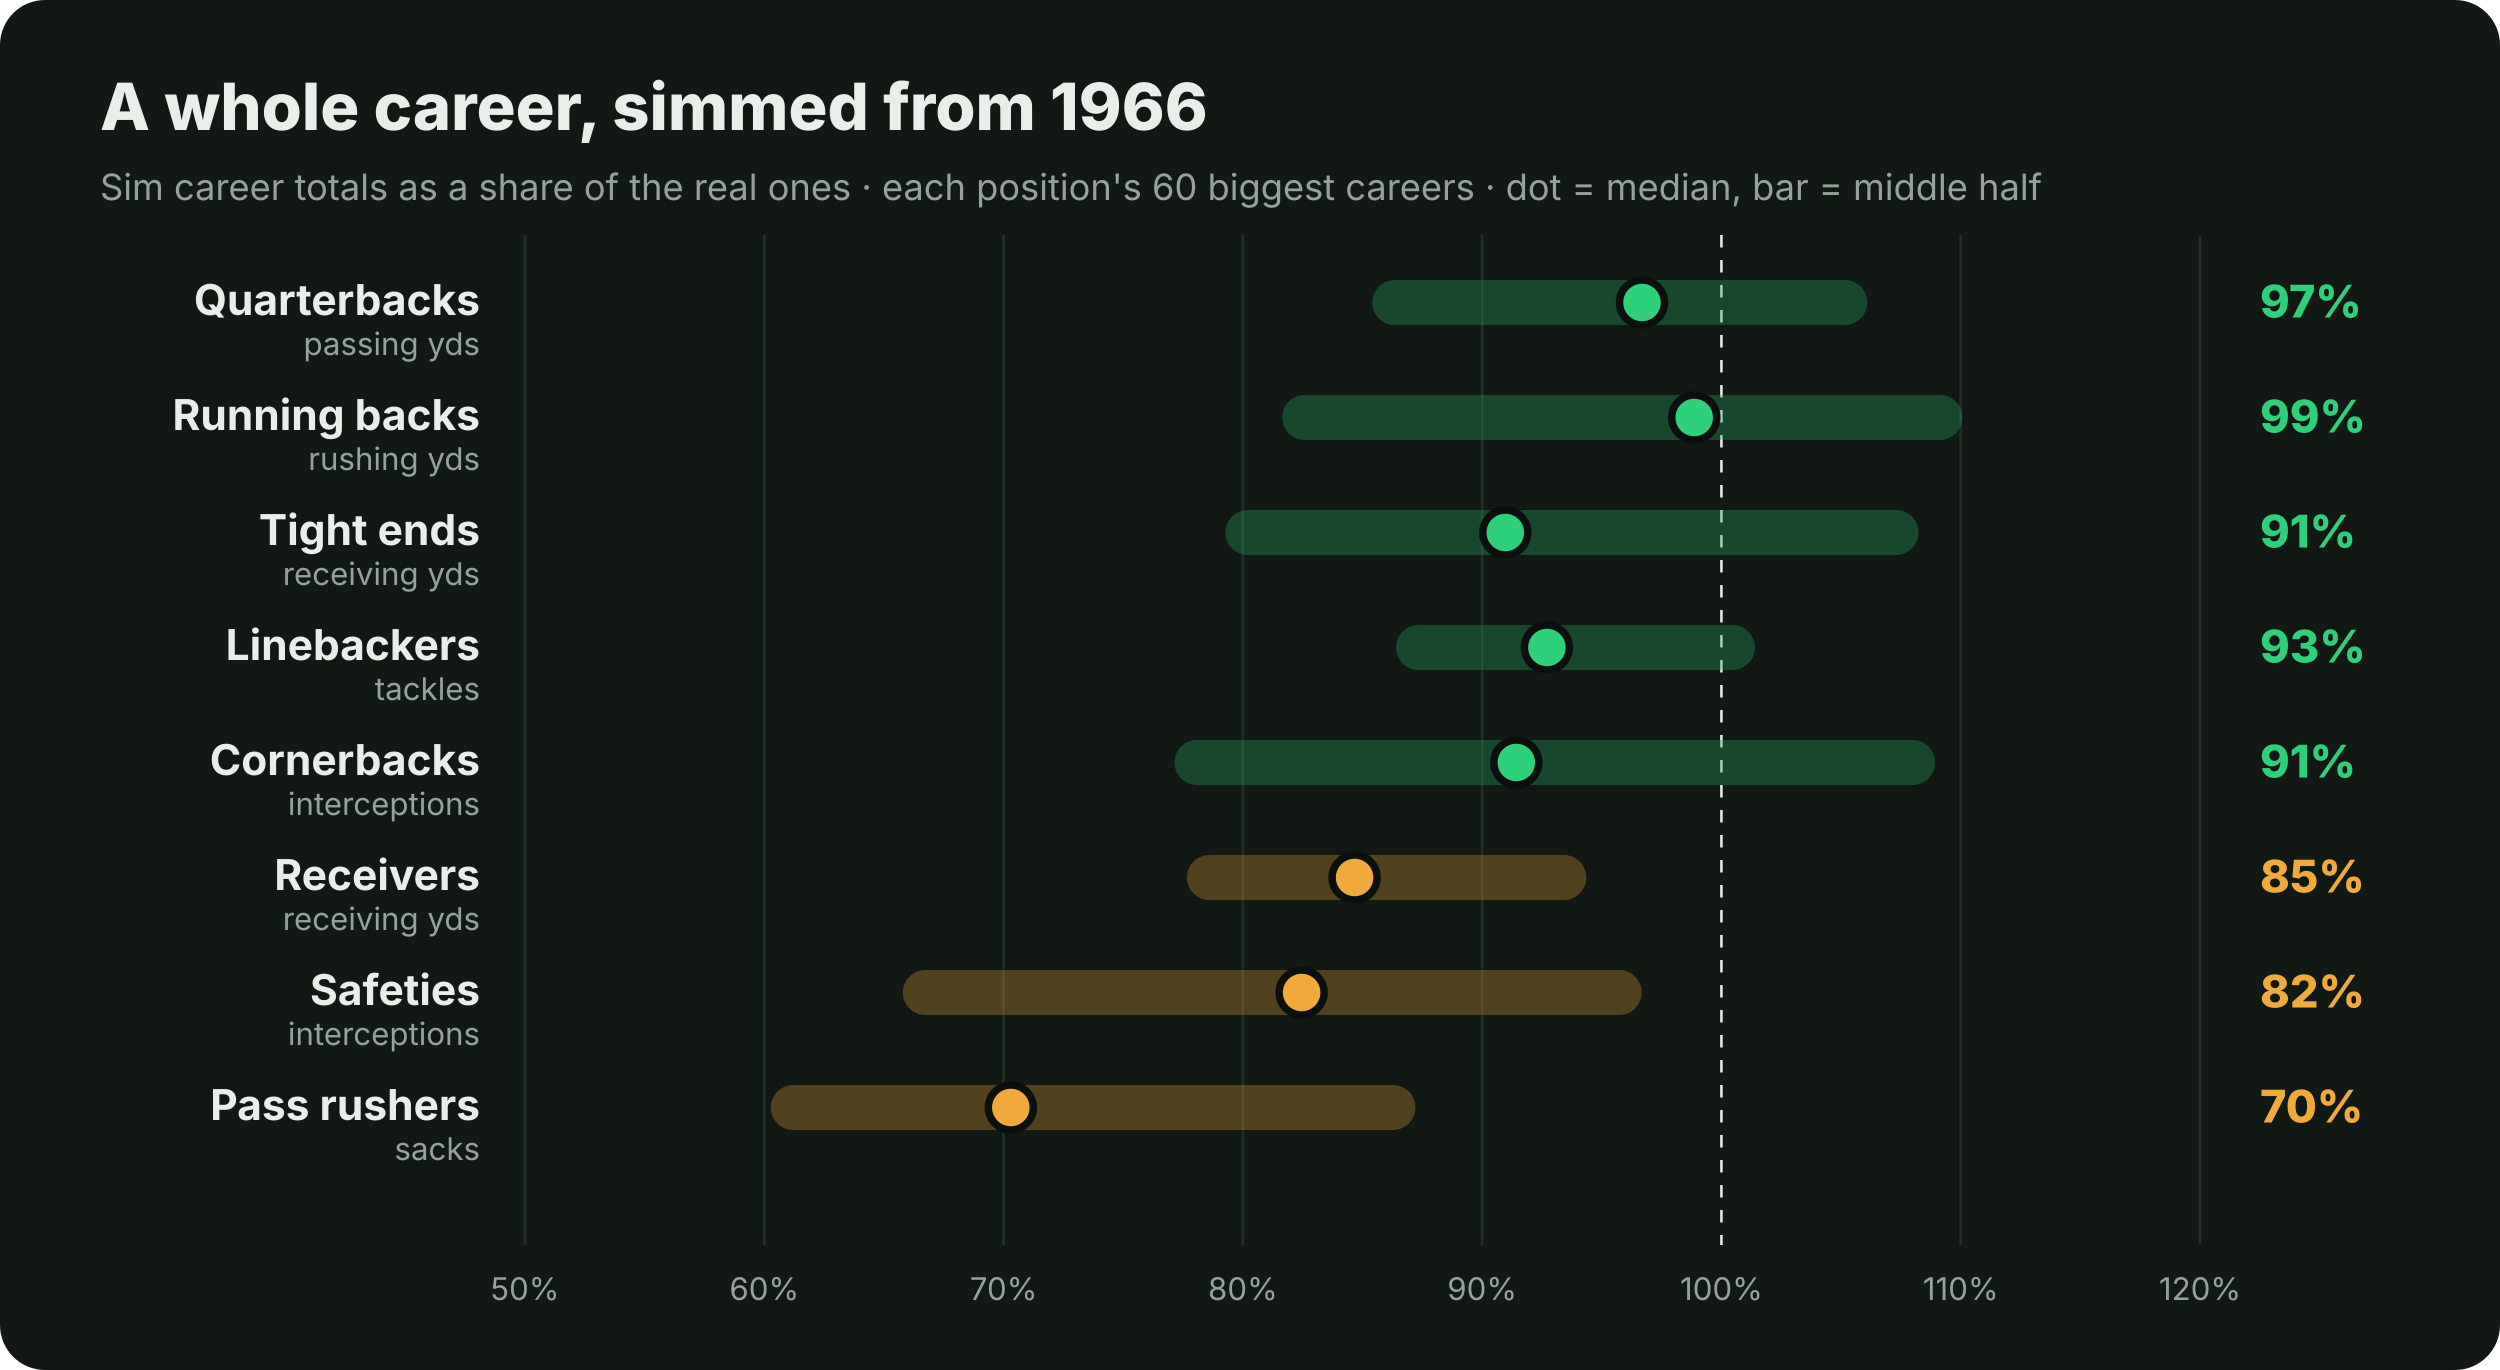
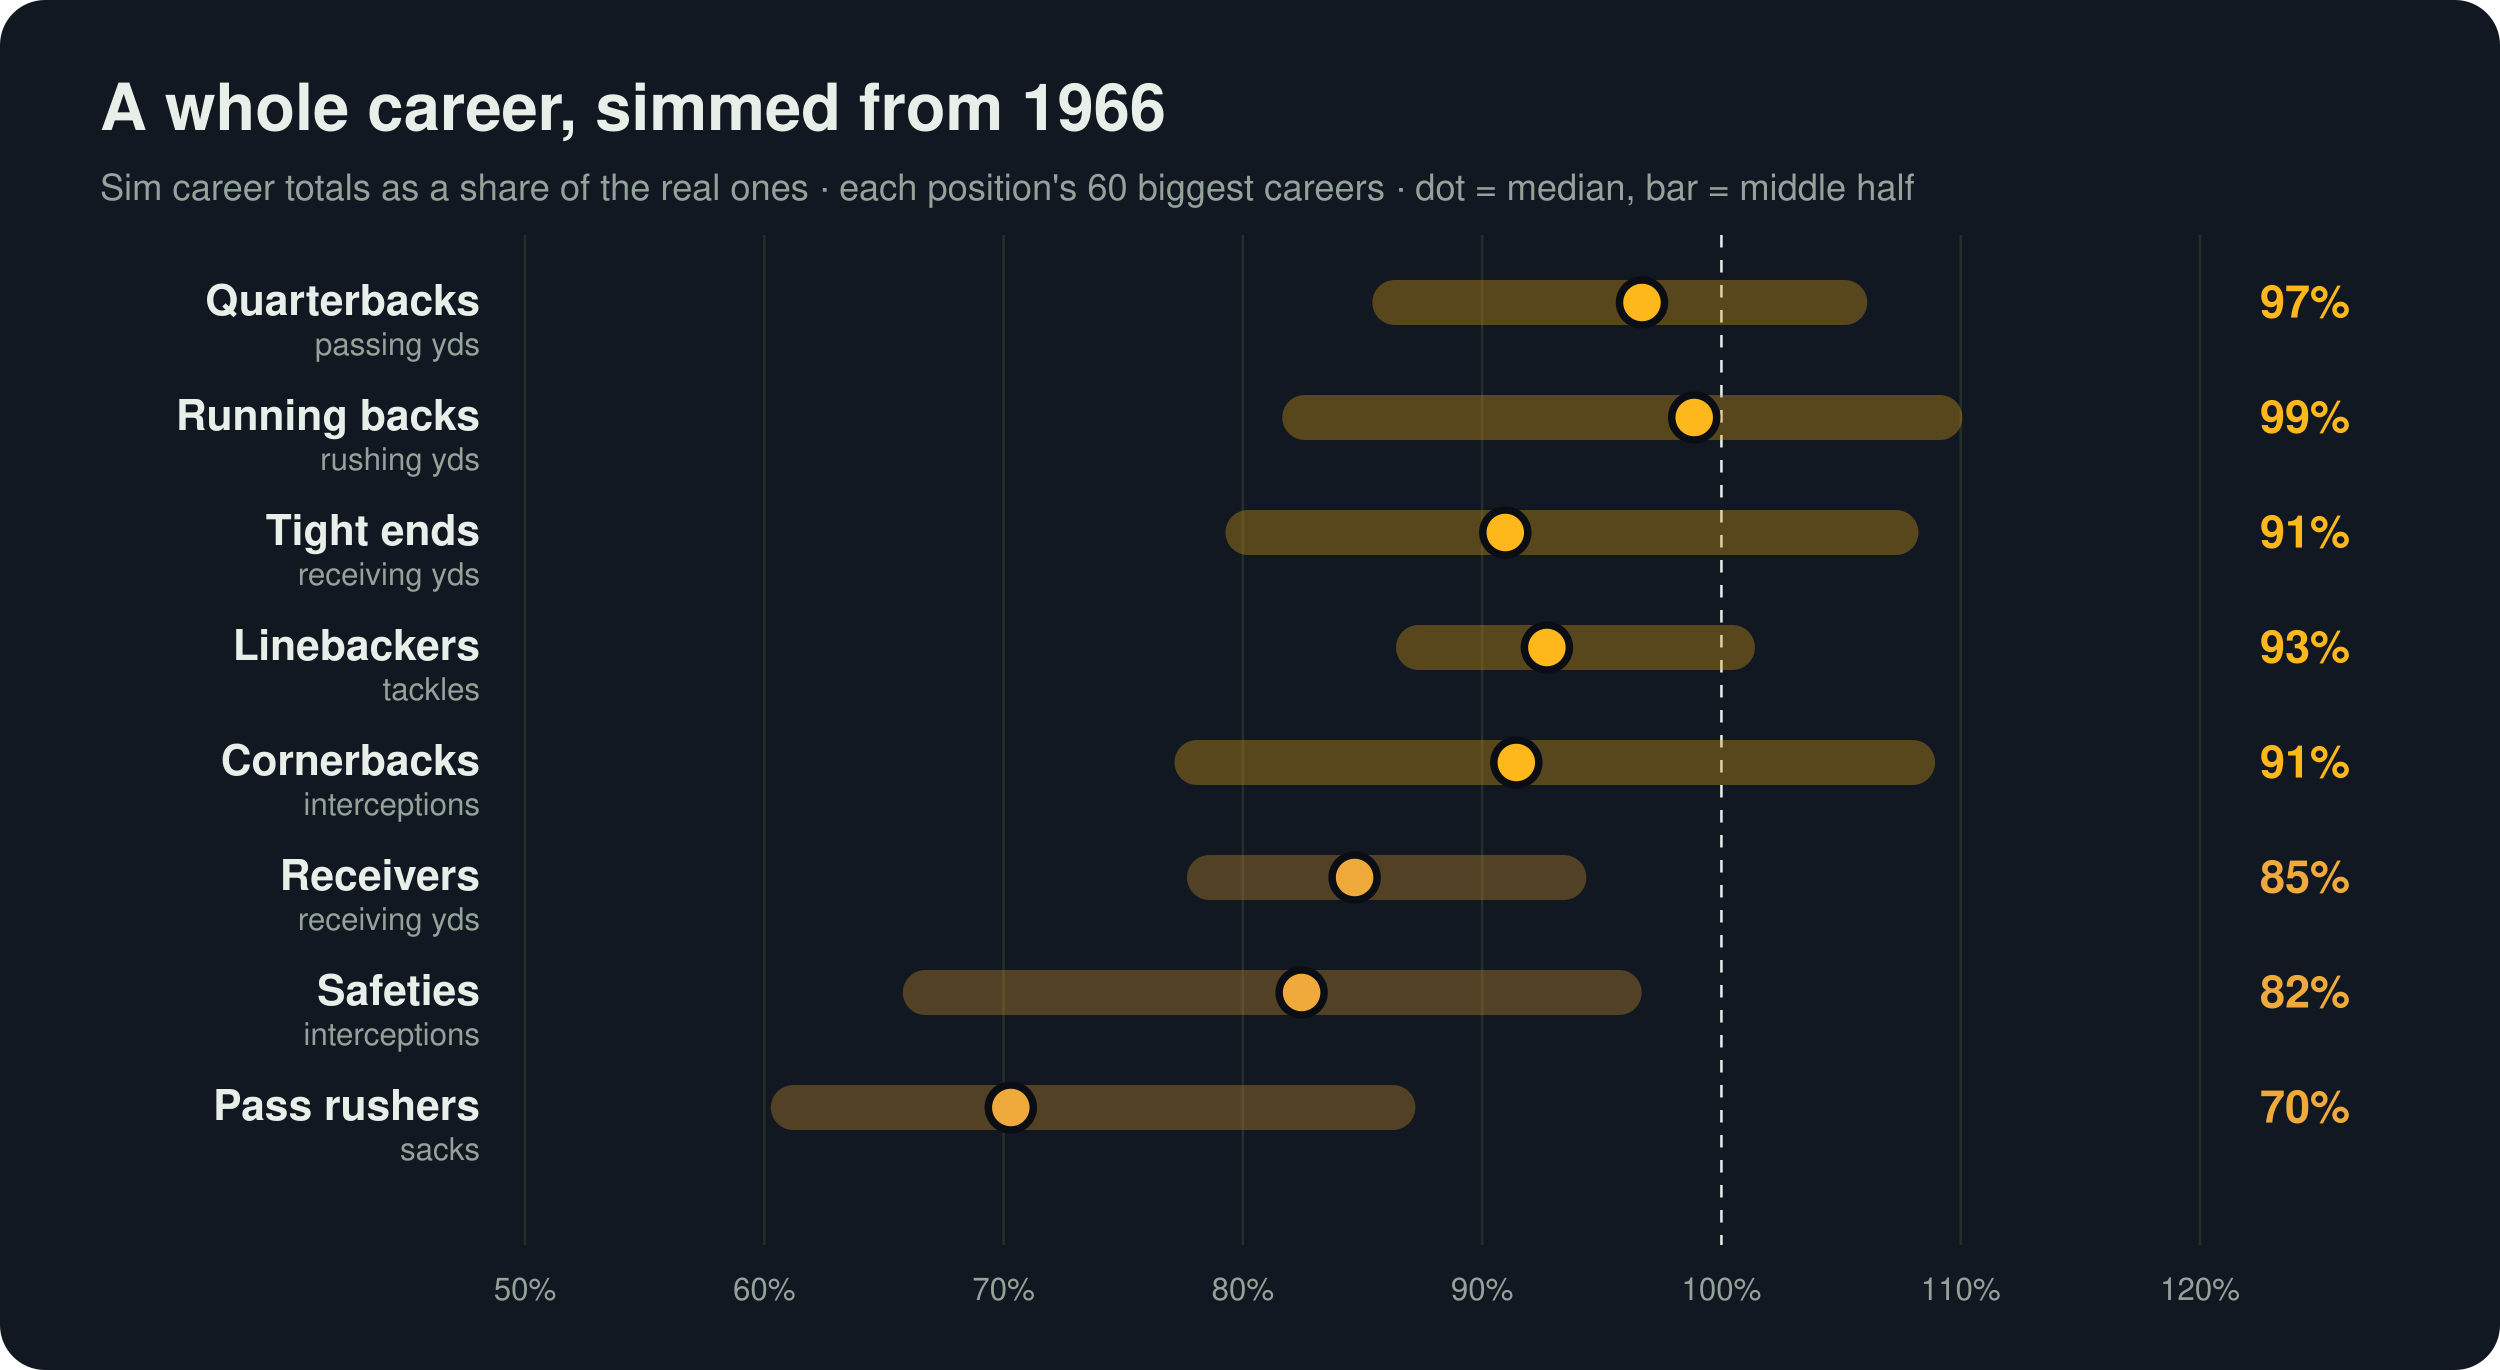
- <svg xmlns="http://www.w3.org/2000/svg" viewBox="0 0 1000 548" width="1000" height="548" font-family="'Segoe UI',Inter,Helvetica,Arial,sans-serif">
+ <svg xmlns="http://www.w3.org/2000/svg" viewBox="0 0 1000 548" width="1000" height="548" font-family="Barlow,'Segoe UI',Helvetica,Arial,sans-serif">
  <style>.lab{fill:#e8efe9;font-size:17px;font-weight:700}.sub{fill:#93a39a;font-size:12.5px}.ax{fill:#93a39a;font-size:12.5px}.val{font-size:18px;font-weight:800}.t{fill:#e8efe9;font-size:26px;font-weight:800}.st{fill:#93a39a;font-size:14.5px}</style>
-   <rect width="1000" height="548" rx="18" fill="#121915" />
+   <rect width="1000" height="548" rx="18" fill="#121822" />
  <text x="40" y="52" class="t">A whole career, simmed from 1966</text>
  <text x="40" y="80" class="st">Sim career totals as a share of the real ones · each position's 60 biggest careers · dot = median, bar = middle half</text>
  <line x1="210" x2="210" y1="94" y2="498" stroke="#223029" />
  <text x="210" y="520" text-anchor="middle" class="ax">50%</text>
  <line x1="305.714" x2="305.714" y1="94" y2="498" stroke="#223029" />
  <text x="305.714" y="520" text-anchor="middle" class="ax">60%</text>
  <line x1="401.429" x2="401.429" y1="94" y2="498" stroke="#223029" />
  <text x="401.429" y="520" text-anchor="middle" class="ax">70%</text>
  <line x1="497.143" x2="497.143" y1="94" y2="498" stroke="#223029" />
  <text x="497.143" y="520" text-anchor="middle" class="ax">80%</text>
  <line x1="592.857" x2="592.857" y1="94" y2="498" stroke="#223029" />
  <text x="592.857" y="520" text-anchor="middle" class="ax">90%</text>
  <line x1="688.571" x2="688.571" y1="94" y2="498" stroke="#e8efe9" stroke-dasharray="5 5" />
  <text x="688.571" y="520" text-anchor="middle" class="ax">100%</text>
  <line x1="784.286" x2="784.286" y1="94" y2="498" stroke="#223029" />
  <text x="784.286" y="520" text-anchor="middle" class="ax">110%</text>
  <line x1="880" x2="880" y1="94" y2="498" stroke="#223029" />
  <text x="880" y="520" text-anchor="middle" class="ax">120%</text>
  <text x="192" y="126" text-anchor="end" class="lab">Quarterbacks</text>
  <text x="192" y="142" text-anchor="end" class="sub">passing yds</text>
-   <rect x="548.939" y="112" width="197.956" height="18" rx="9" fill="#1f9d55" opacity=".35" />
-   <circle cx="656.794" cy="121" r="9" fill="#2fd07a" stroke="#0b0f0d" stroke-width="3" />
-   <text x="904" y="127" class="val" fill="#2fd07a">97%</text>
+   <rect x="548.939" y="112" width="197.956" height="18" rx="9" fill="#d99a14" opacity=".35" />
+   <circle cx="656.794" cy="121" r="9" fill="#ffb81c" stroke="#0a0e14" stroke-width="3" />
+   <text x="904" y="127" class="val" fill="#ffb81c">97%</text>
  <text x="192" y="172" text-anchor="end" class="lab">Running backs</text>
  <text x="192" y="188" text-anchor="end" class="sub">rushing yds</text>
-   <rect x="512.912" y="158" width="272.031" height="18" rx="9" fill="#1f9d55" opacity=".35" />
-   <circle cx="677.686" cy="167" r="9" fill="#2fd07a" stroke="#0b0f0d" stroke-width="3" />
-   <text x="904" y="173" class="val" fill="#2fd07a">99%</text>
+   <rect x="512.912" y="158" width="272.031" height="18" rx="9" fill="#d99a14" opacity=".35" />
+   <circle cx="677.686" cy="167" r="9" fill="#ffb81c" stroke="#0a0e14" stroke-width="3" />
+   <text x="904" y="173" class="val" fill="#ffb81c">99%</text>
  <text x="192" y="218" text-anchor="end" class="lab">Tight ends</text>
  <text x="192" y="234" text-anchor="end" class="sub">receiving yds</text>
-   <rect x="490.172" y="204" width="277.217" height="18" rx="9" fill="#1f9d55" opacity=".35" />
-   <circle cx="602.12" cy="213" r="9" fill="#2fd07a" stroke="#0b0f0d" stroke-width="3" />
-   <text x="904" y="219" class="val" fill="#2fd07a">91%</text>
+   <rect x="490.172" y="204" width="277.217" height="18" rx="9" fill="#d99a14" opacity=".35" />
+   <circle cx="602.12" cy="213" r="9" fill="#ffb81c" stroke="#0a0e14" stroke-width="3" />
+   <text x="904" y="219" class="val" fill="#ffb81c">91%</text>
  <text x="192" y="264" text-anchor="end" class="lab">Linebackers</text>
  <text x="192" y="280" text-anchor="end" class="sub">tackles</text>
-   <rect x="558.418" y="250" width="143.556" height="18" rx="9" fill="#1f9d55" opacity=".35" />
-   <circle cx="618.761" cy="259" r="9" fill="#2fd07a" stroke="#0b0f0d" stroke-width="3" />
-   <text x="904" y="265" class="val" fill="#2fd07a">93%</text>
+   <rect x="558.418" y="250" width="143.556" height="18" rx="9" fill="#d99a14" opacity=".35" />
+   <circle cx="618.761" cy="259" r="9" fill="#ffb81c" stroke="#0a0e14" stroke-width="3" />
+   <text x="904" y="265" class="val" fill="#ffb81c">93%</text>
  <text x="192" y="310" text-anchor="end" class="lab">Cornerbacks</text>
  <text x="192" y="326" text-anchor="end" class="sub">interceptions</text>
-   <rect x="469.796" y="296" width="304.235" height="18" rx="9" fill="#1f9d55" opacity=".35" />
-   <circle cx="606.531" cy="305" r="9" fill="#2fd07a" stroke="#0b0f0d" stroke-width="3" />
-   <text x="904" y="311" class="val" fill="#2fd07a">91%</text>
+   <rect x="469.796" y="296" width="304.235" height="18" rx="9" fill="#d99a14" opacity=".35" />
+   <circle cx="606.531" cy="305" r="9" fill="#ffb81c" stroke="#0a0e14" stroke-width="3" />
+   <text x="904" y="311" class="val" fill="#ffb81c">91%</text>
  <text x="192" y="356" text-anchor="end" class="lab">Receivers</text>
  <text x="192" y="372" text-anchor="end" class="sub">receiving yds</text>
  <rect x="474.78" y="342" width="159.75" height="18" rx="9" fill="#c98b2b" opacity=".35" />
-   <circle cx="541.84" cy="351" r="9" fill="#f0a93b" stroke="#0b0f0d" stroke-width="3" />
+   <circle cx="541.84" cy="351" r="9" fill="#f0a93b" stroke="#0a0e14" stroke-width="3" />
  <text x="904" y="357" class="val" fill="#f0a93b">85%</text>
  <text x="192" y="402" text-anchor="end" class="lab">Safeties</text>
  <text x="192" y="418" text-anchor="end" class="sub">interceptions</text>
  <rect x="361.128" y="388" width="295.539" height="18" rx="9" fill="#c98b2b" opacity=".35" />
-   <circle cx="520.652" cy="397" r="9" fill="#f0a93b" stroke="#0b0f0d" stroke-width="3" />
+   <circle cx="520.652" cy="397" r="9" fill="#f0a93b" stroke="#0a0e14" stroke-width="3" />
  <text x="904" y="403" class="val" fill="#f0a93b">82%</text>
  <text x="192" y="448" text-anchor="end" class="lab">Pass rushers</text>
  <text x="192" y="464" text-anchor="end" class="sub">sacks</text>
  <rect x="308.337" y="434" width="257.81" height="18" rx="9" fill="#c98b2b" opacity=".35" />
-   <circle cx="404.329" cy="443" r="9" fill="#f0a93b" stroke="#0b0f0d" stroke-width="3" />
+   <circle cx="404.329" cy="443" r="9" fill="#f0a93b" stroke="#0a0e14" stroke-width="3" />
  <text x="904" y="449" class="val" fill="#f0a93b">70%</text>
</svg>
